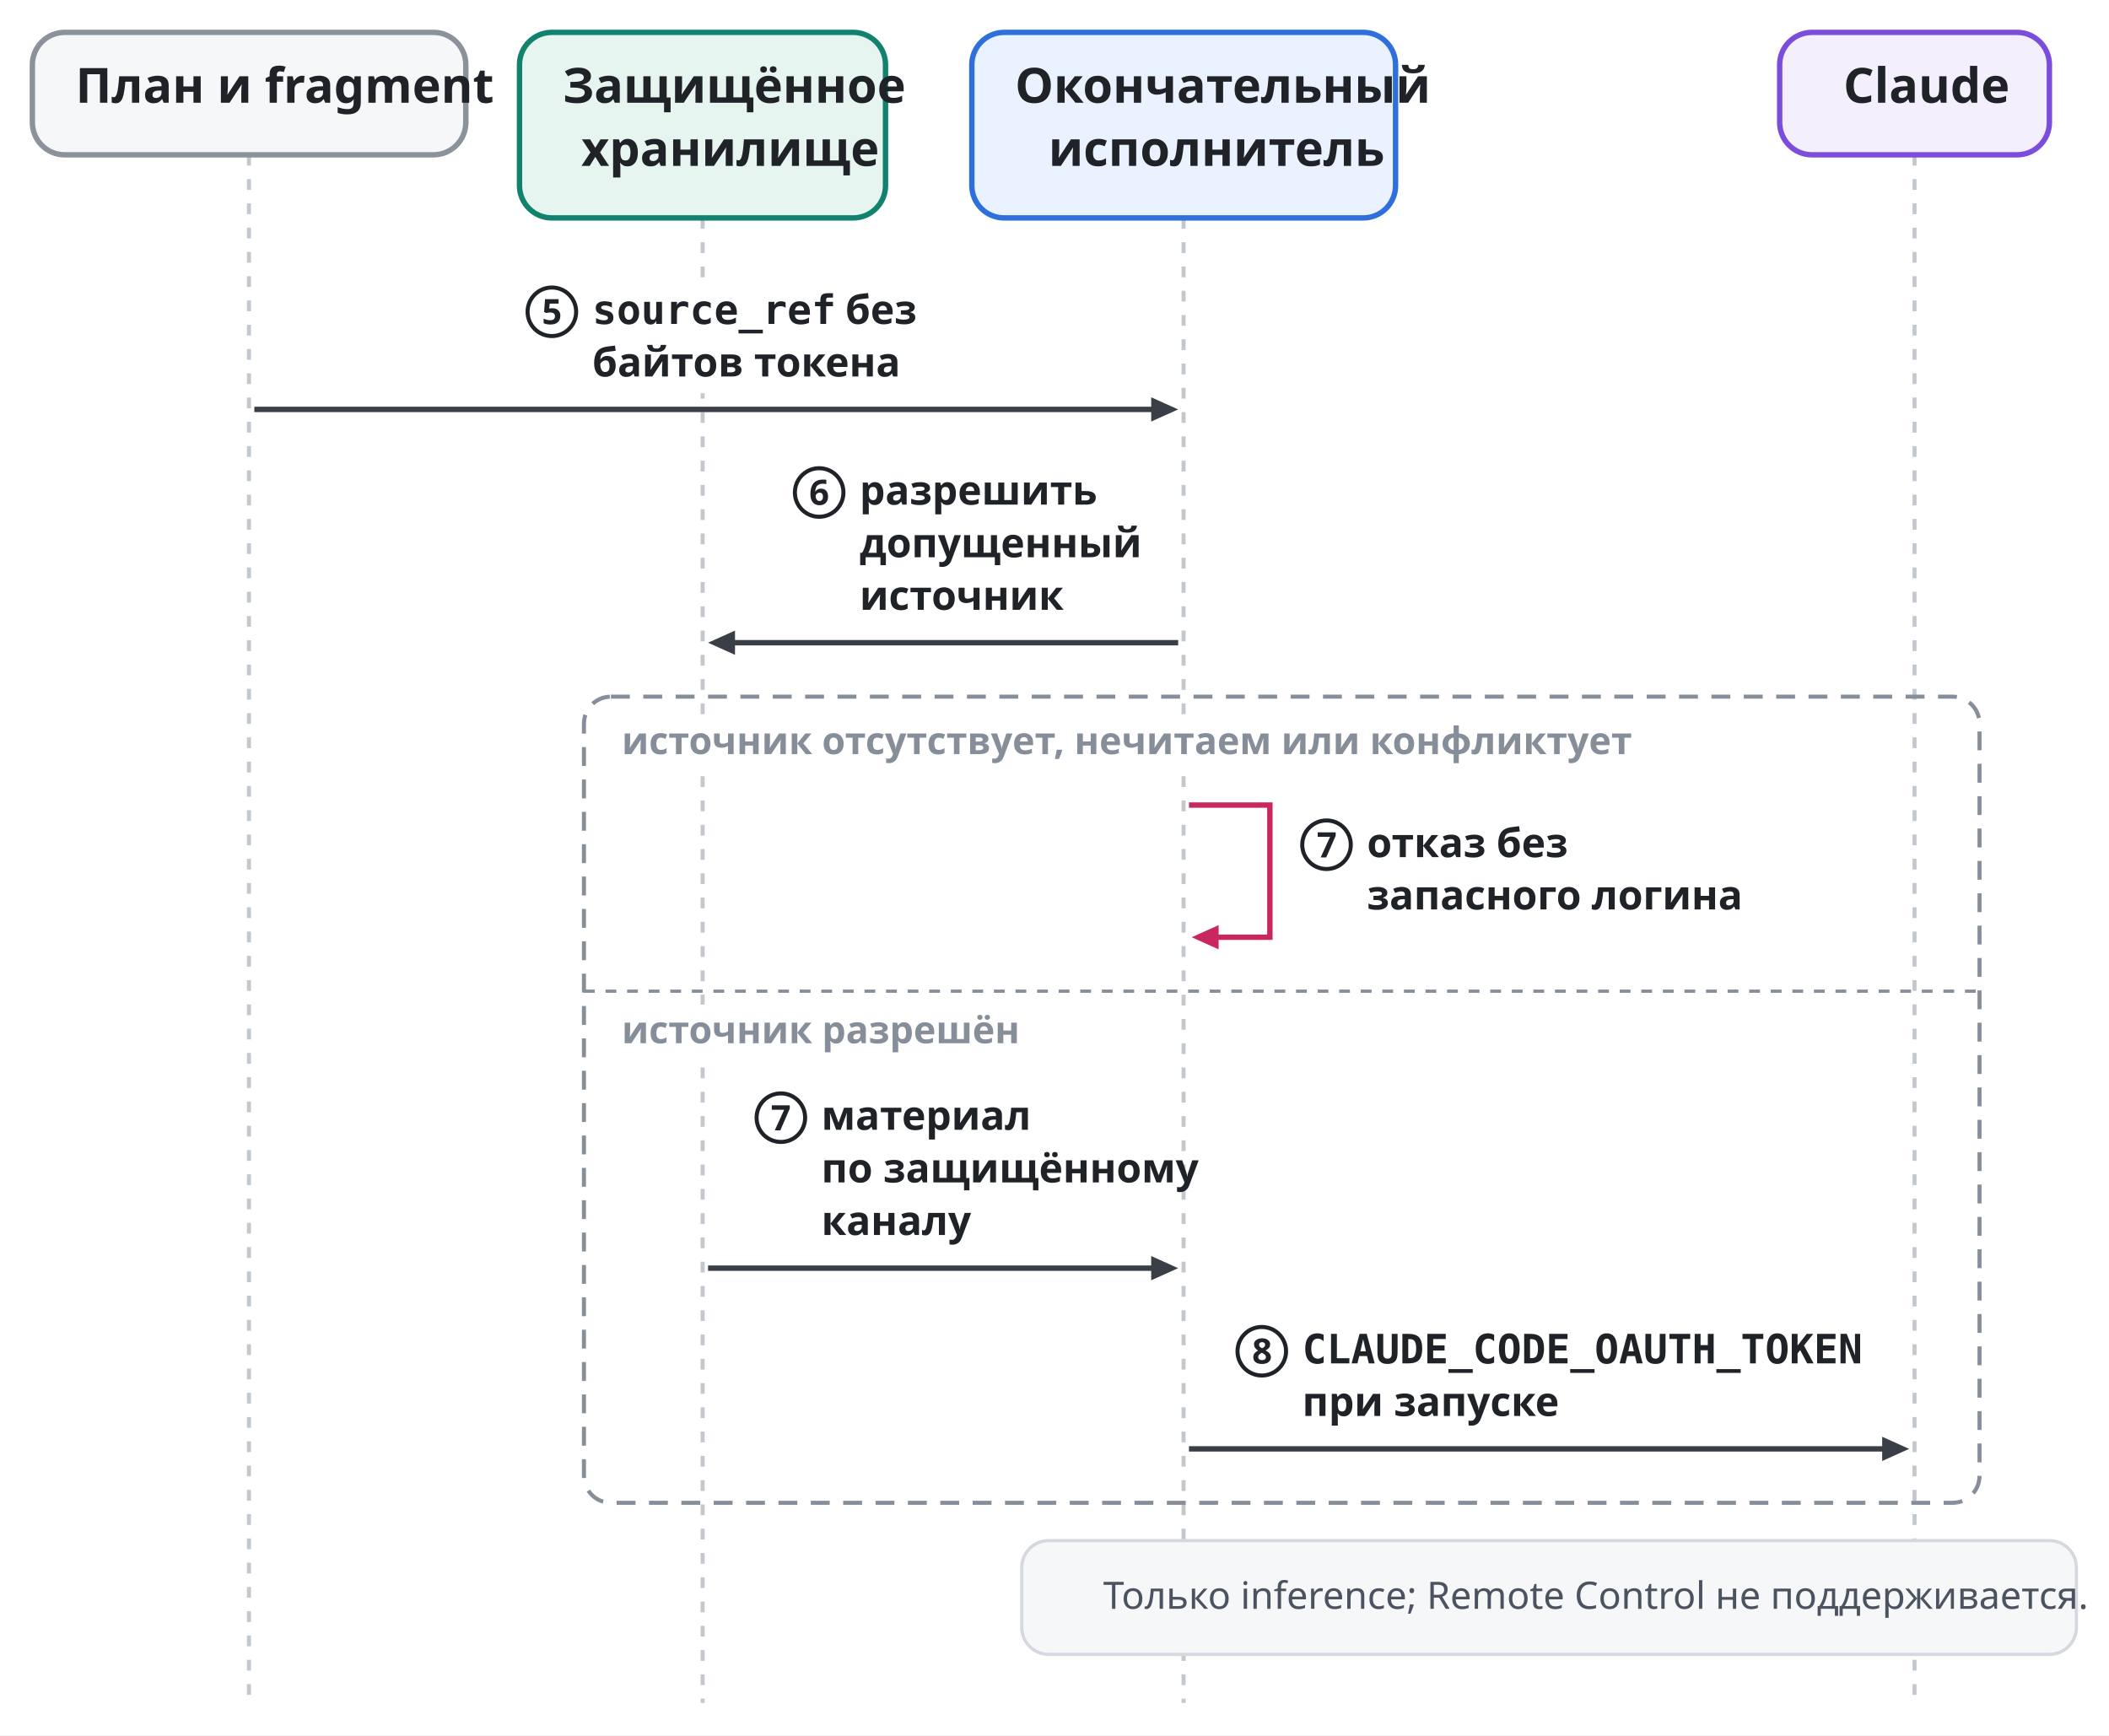
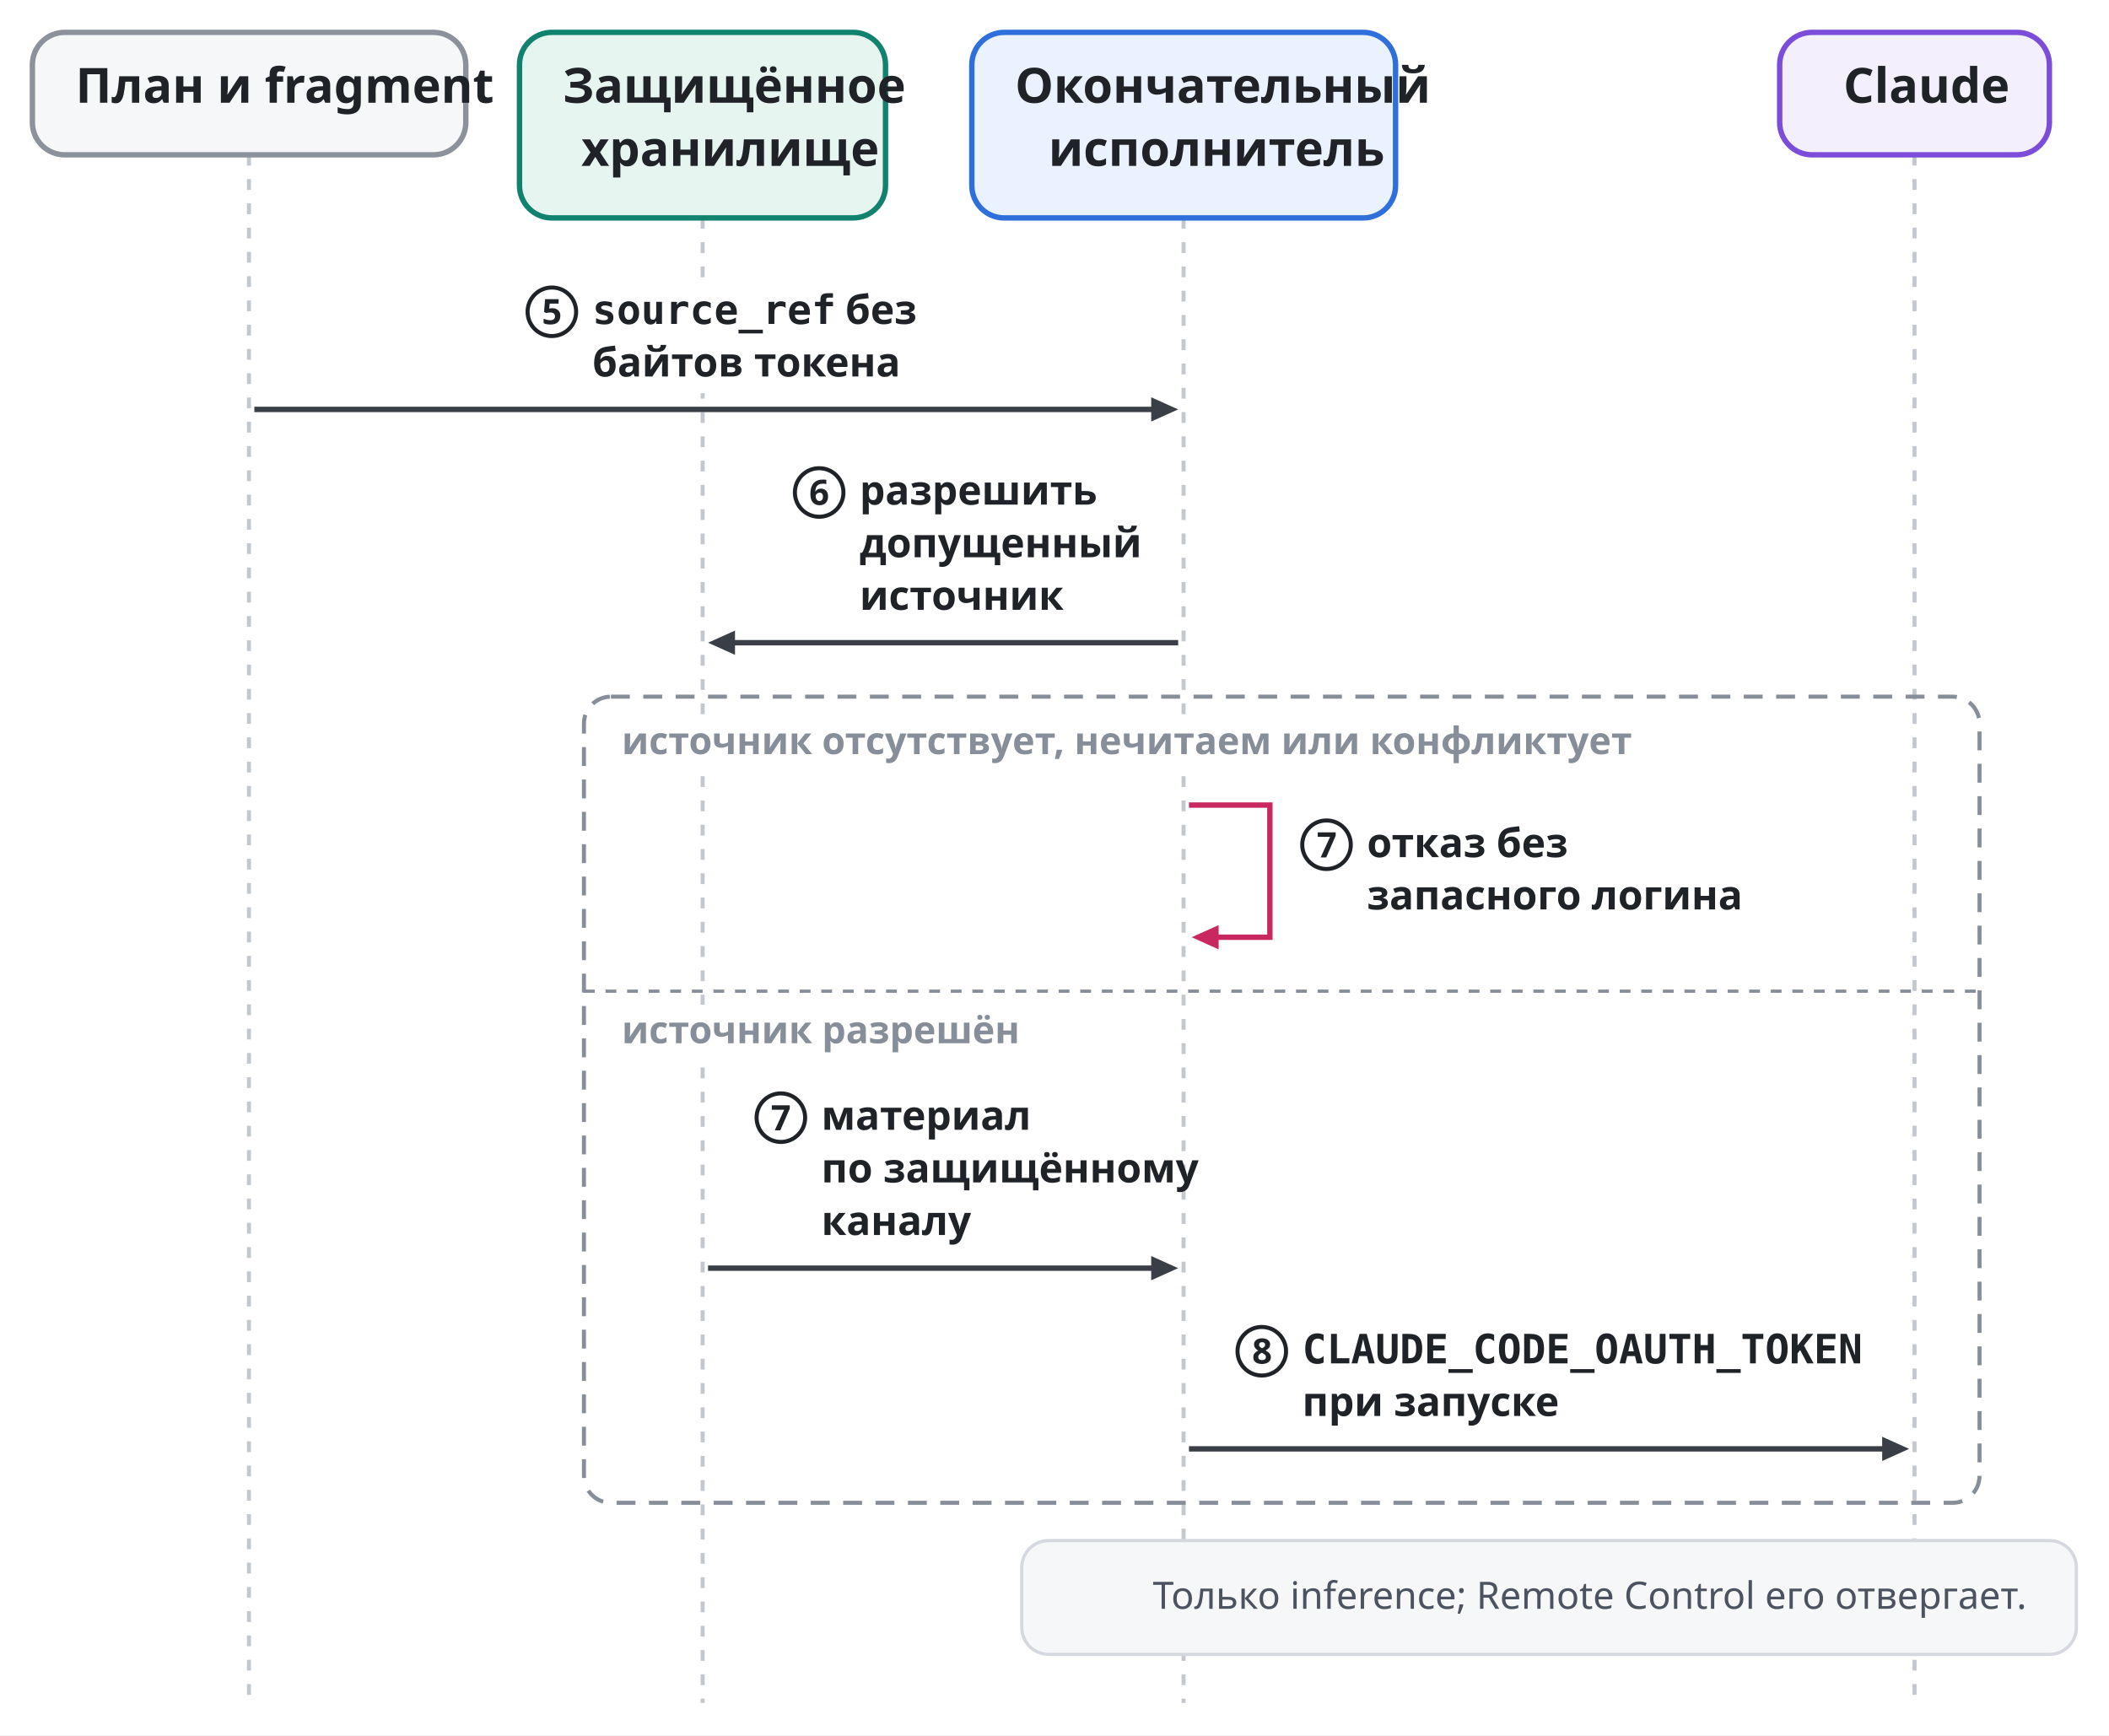
<svg xmlns="http://www.w3.org/2000/svg" width="781.9" height="643.4" viewBox="0 0 781.9 643.4">
  <rect width="781.9" height="643.4" fill="#ffffff" />
  <g transform="translate(12 12)">
    <g transform="translate(80.3 0)">
      <line x1="0" y1="45.4" x2="0" y2="619.4" stroke="#c3c8cf" stroke-width="1.5" stroke-dasharray="4 5" />
      <line x1="168.2" y1="68.8" x2="168.2" y2="619.4" stroke="#c3c8cf" stroke-width="1.5" stroke-dasharray="4 5" />
      <line x1="346.5" y1="68.8" x2="346.5" y2="619.4" stroke="#c3c8cf" stroke-width="1.5" stroke-dasharray="4 5" />
      <line x1="617.5" y1="45.4" x2="617.5" y2="619.4" stroke="#c3c8cf" stroke-width="1.5" stroke-dasharray="4 5" />
      <rect x="124.2" y="246.3" width="517.4" height="298.9" rx="10" fill="none" stroke="#868e99" stroke-width="1.5" stroke-dasharray="7 5" class="frame" data-kind="alt" />
      <line x1="124.2" y1="355.5" x2="641.5" y2="355.5" stroke="#868e99" stroke-width="1.2" stroke-dasharray="4 4" />
      <rect x="132.2" y="253.3" width="316" height="20.2" fill="#ffffff" class="plate" />
      <text x="138.2" y="267.6" font-size="14" fill="#868e99">
        <tspan font-family="PT Sans, sans-serif" font-weight="bold">источник отсутствует, нечитаем или конфликтует</tspan>
      </text>
      <rect x="132.2" y="360.5" width="132.1" height="20.2" fill="#ffffff" class="plate" />
      <text x="138.2" y="374.8" font-size="14" fill="#868e99">
        <tspan font-family="PT Sans, sans-serif" font-weight="bold">источник разрешён</tspan>
      </text>
      <rect x="-80.3" y="0" width="160.7" height="45.4" rx="12" fill="#f6f7f9" stroke="#8b929c" stroke-width="2" class="box" data-id="plan" />
      <text x="-64.3" y="26.1" font-size="18" fill="#1f2328">
        <tspan font-family="PT Sans, sans-serif" font-weight="bold">План и fragment</tspan>
      </text>
      <rect x="100.3" y="0" width="135.7" height="68.8" rx="12" fill="#e7f5f1" stroke="#11826d" stroke-width="2" class="box" data-id="store" />
      <text x="116.3" y="26.1" font-size="18" fill="#1f2328">
        <tspan font-family="PT Sans, sans-serif" font-weight="bold">Защищённое</tspan>
      </text>
      <text x="123.2" y="49.5" font-size="18" fill="#1f2328">
        <tspan font-family="PT Sans, sans-serif" font-weight="bold">хранилище</tspan>
      </text>
      <rect x="268" y="0" width="157.1" height="68.8" rx="12" fill="#ebf2ff" stroke="#2f6fdb" stroke-width="2" class="box" data-id="executor" />
      <text x="284" y="26.1" font-size="18" fill="#1f2328">
        <tspan font-family="PT Sans, sans-serif" font-weight="bold">Окончательный</tspan>
      </text>
      <text x="296.4" y="49.5" font-size="18" fill="#1f2328">
        <tspan font-family="PT Sans, sans-serif" font-weight="bold">исполнитель</tspan>
      </text>
      <rect x="567.5" y="0" width="100" height="45.4" rx="12" fill="#f3effd" stroke="#7c4ddb" stroke-width="2" class="box" data-id="claude" />
      <text x="591.1" y="26.1" font-size="18" fill="#1f2328">
        <tspan font-family="PT Sans, sans-serif" font-weight="bold">Claude</tspan>
      </text>
      <path d="M 2 139.8 L 338.5 139.8" fill="none" stroke="#3a3f47" stroke-width="2" class="edge" data-from="plan" data-to="executor" data-edge="m0" />
      <polygon points="344.5,139.8 334.5,135.3 334.5,144.3" fill="#3a3f47" />
      <rect x="99.3" y="92.8" width="147.9" height="41" fill="#ffffff" class="plate" />
      <g class="label" data-edge="m0">
        <circle cx="112.3" cy="103.6" r="9" fill="#ffffff" stroke="#1f2328" stroke-width="1.5" class="step" />
        <text x="108.6" y="108.2" font-size="13" fill="#1f2328">
          <tspan font-family="PT Sans, sans-serif" font-weight="bold">5</tspan>
        </text>
        <text x="127.3" y="108.1" font-size="15" fill="#1f2328">
          <tspan font-family="PT Mono, monospace" font-weight="bold">source_ref</tspan>
          <tspan x="221.1" font-family="PT Sans, sans-serif" font-weight="bold">без</tspan>
        </text>
        <text x="127.3" y="127.6" font-size="15" fill="#1f2328">
          <tspan font-family="PT Sans, sans-serif" font-weight="bold">байтов токена</tspan>
        </text>
      </g>
      <path d="M 344.5 226.3 L 176.2 226.3" fill="none" stroke="#3a3f47" stroke-width="2" class="edge" data-from="executor" data-to="store" data-edge="m1" />
      <polygon points="170.2,226.3 180.2,230.8 180.2,221.8" fill="#3a3f47" />
      <rect x="198.4" y="159.8" width="117.9" height="60.5" fill="#ffffff" class="plate" />
      <g class="label" data-edge="m1">
        <circle cx="211.4" cy="170.6" r="9" fill="#ffffff" stroke="#1f2328" stroke-width="1.5" class="step" />
        <text x="207.7" y="175.2" font-size="13" fill="#1f2328">
          <tspan font-family="PT Sans, sans-serif" font-weight="bold">6</tspan>
        </text>
        <text x="226.4" y="175.1" font-size="15" fill="#1f2328">
          <tspan font-family="PT Sans, sans-serif" font-weight="bold">разрешить</tspan>
        </text>
        <text x="226.4" y="194.6" font-size="15" fill="#1f2328">
          <tspan font-family="PT Sans, sans-serif" font-weight="bold">допущенный</tspan>
        </text>
        <text x="226.4" y="214.1" font-size="15" fill="#1f2328">
          <tspan font-family="PT Sans, sans-serif" font-weight="bold">источник</tspan>
        </text>
      </g>
      <path d="M 348.5 286.5 L 378.5 286.5 L 378.5 335.5 L 355.5 335.5" fill="none" stroke="#c8285f" stroke-width="2" class="edge" data-from="executor" data-to="executor" data-edge="m2" />
      <polygon points="349.5,335.5 359.5,340 359.5,331" fill="#c8285f" />
      <rect x="386.5" y="290.5" width="146.5" height="41" fill="#ffffff" class="plate" />
      <g class="label" data-edge="m2">
        <circle cx="399.5" cy="301.2" r="9" fill="#ffffff" stroke="#1f2328" stroke-width="1.5" class="step" />
        <text x="395.9" y="305.9" font-size="13" fill="#1f2328">
          <tspan font-family="PT Sans, sans-serif" font-weight="bold">7</tspan>
        </text>
        <text x="414.5" y="305.8" font-size="15" fill="#1f2328">
          <tspan font-family="PT Sans, sans-serif" font-weight="bold">отказ без</tspan>
        </text>
        <text x="414.5" y="325.2" font-size="15" fill="#1f2328">
          <tspan font-family="PT Sans, sans-serif" font-weight="bold">запасного логина</tspan>
        </text>
      </g>
      <path d="M 170.2 458.2 L 338.5 458.2" fill="none" stroke="#3a3f47" stroke-width="2" class="edge" data-from="store" data-to="executor" data-edge="m3" />
      <polygon points="344.5,458.2 334.5,453.7 334.5,462.7" fill="#3a3f47" />
      <rect x="184.2" y="391.7" width="146.4" height="60.5" fill="#ffffff" class="plate" />
      <g class="label" data-edge="m3">
        <circle cx="197.2" cy="402.4" r="9" fill="#ffffff" stroke="#1f2328" stroke-width="1.5" class="step" />
        <text x="193.5" y="407.1" font-size="13" fill="#1f2328">
          <tspan font-family="PT Sans, sans-serif" font-weight="bold">7</tspan>
        </text>
        <text x="212.2" y="406.9" font-size="15" fill="#1f2328">
          <tspan font-family="PT Sans, sans-serif" font-weight="bold">материал</tspan>
        </text>
        <text x="212.2" y="426.4" font-size="15" fill="#1f2328">
          <tspan font-family="PT Sans, sans-serif" font-weight="bold">по защищённому</tspan>
        </text>
        <text x="212.2" y="445.9" font-size="15" fill="#1f2328">
          <tspan font-family="PT Sans, sans-serif" font-weight="bold">каналу</tspan>
        </text>
      </g>
      <path d="M 348.5 525.2 L 609.5 525.2" fill="none" stroke="#3a3f47" stroke-width="2" class="edge" data-from="executor" data-to="claude" data-edge="m4" />
      <polygon points="615.5,525.2 605.5,520.7 605.5,529.7" fill="#3a3f47" />
      <rect x="362.5" y="478.2" width="239" height="41" fill="#ffffff" class="plate" />
      <g class="label" data-edge="m4">
        <circle cx="375.5" cy="489" r="9" fill="#ffffff" stroke="#1f2328" stroke-width="1.5" class="step" />
        <text x="371.9" y="493.6" font-size="13" fill="#1f2328">
          <tspan font-family="PT Sans, sans-serif" font-weight="bold">8</tspan>
        </text>
        <text x="390.5" y="493.5" font-size="15" fill="#1f2328">
          <tspan font-family="PT Mono, monospace" font-weight="bold">CLAUDE_CODE_OAUTH_TOKEN</tspan>
        </text>
        <text x="390.5" y="513" font-size="15" fill="#1f2328">
          <tspan font-family="PT Sans, sans-serif" font-weight="bold">при запуске</tspan>
        </text>
      </g>
      <rect x="286.5" y="559.2" width="391" height="42.2" rx="10" fill="#f6f7f9" stroke="#d5d9df" stroke-width="1.2" class="note" />
-       <text x="316.7" y="584.5" font-size="14" fill="#4b5260">
-         <tspan font-family="PT Sans, sans-serif">Только inference; Remote Control не поддерживается.</tspan>
+       <text x="335.1" y="584.5" font-size="14" fill="#4b5260">
+         <tspan font-family="PT Sans, sans-serif">Только inference; Remote Control его отвергает.</tspan>
      </text>
    </g>
  </g>
</svg>
